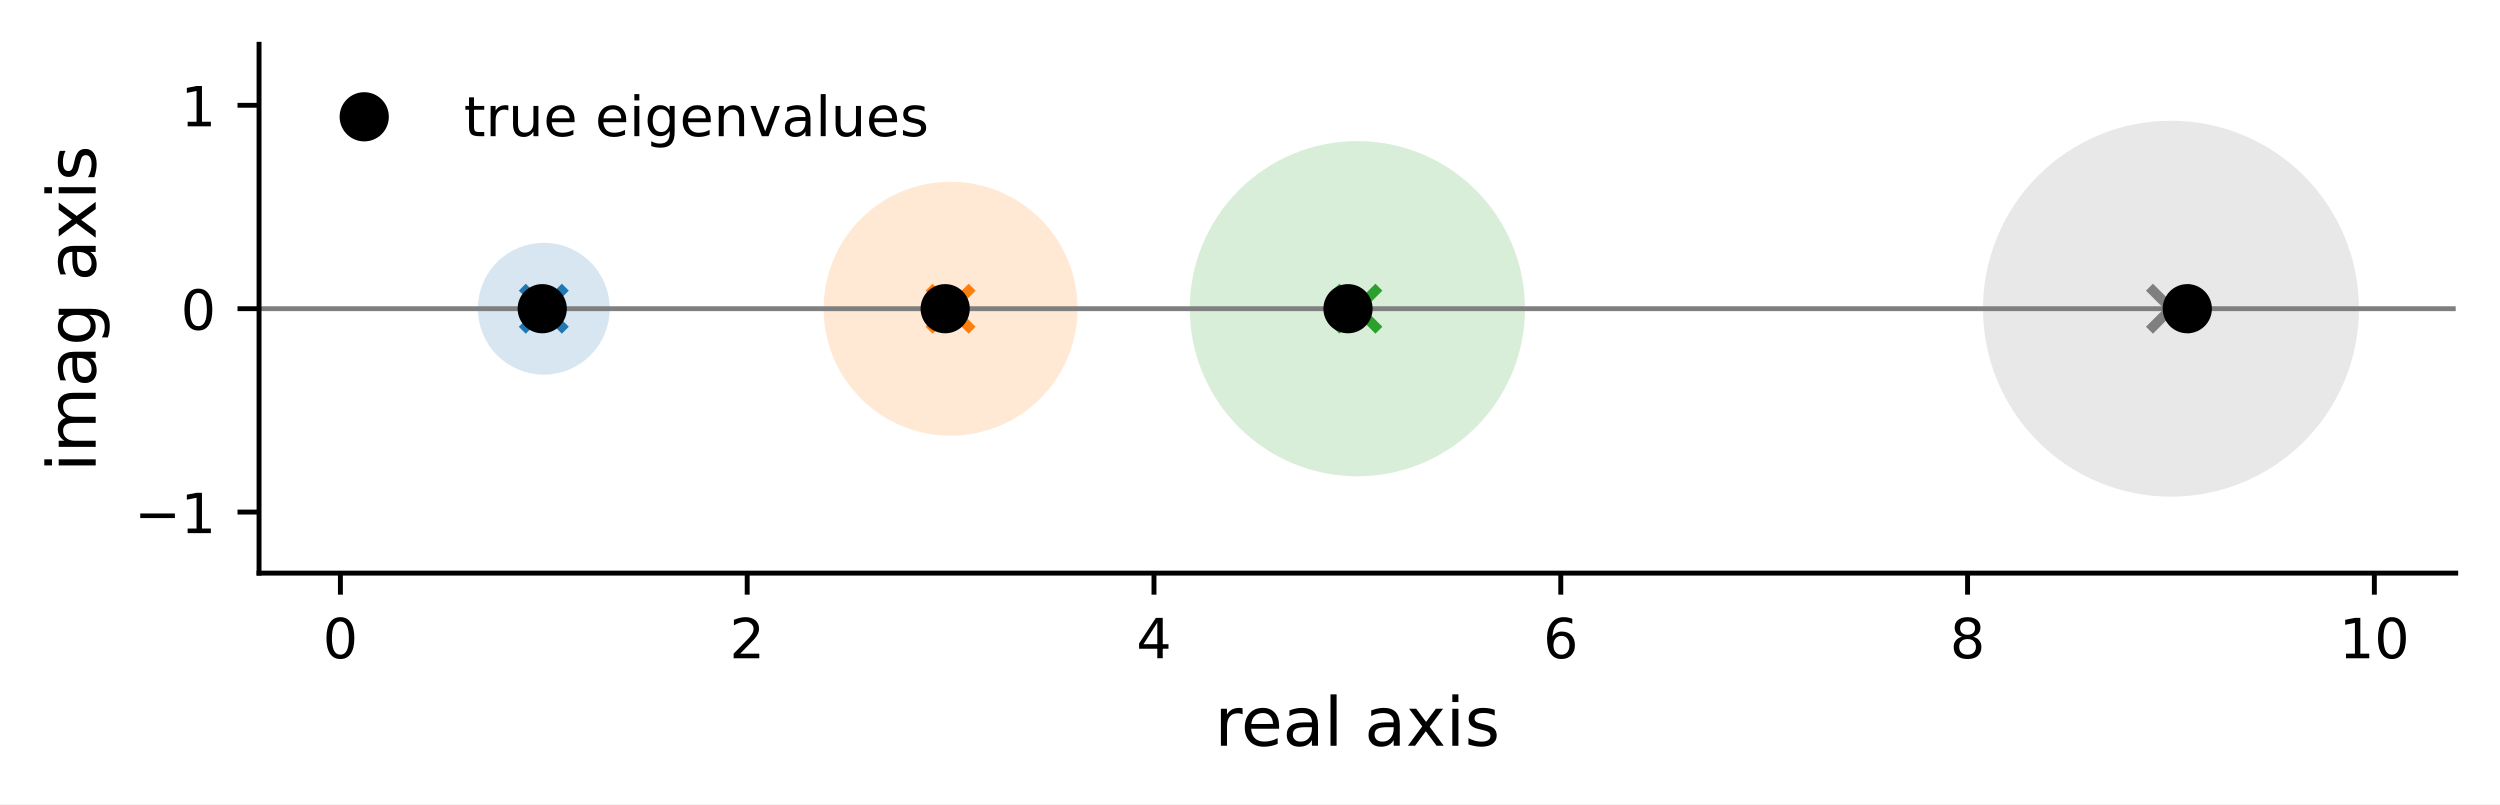
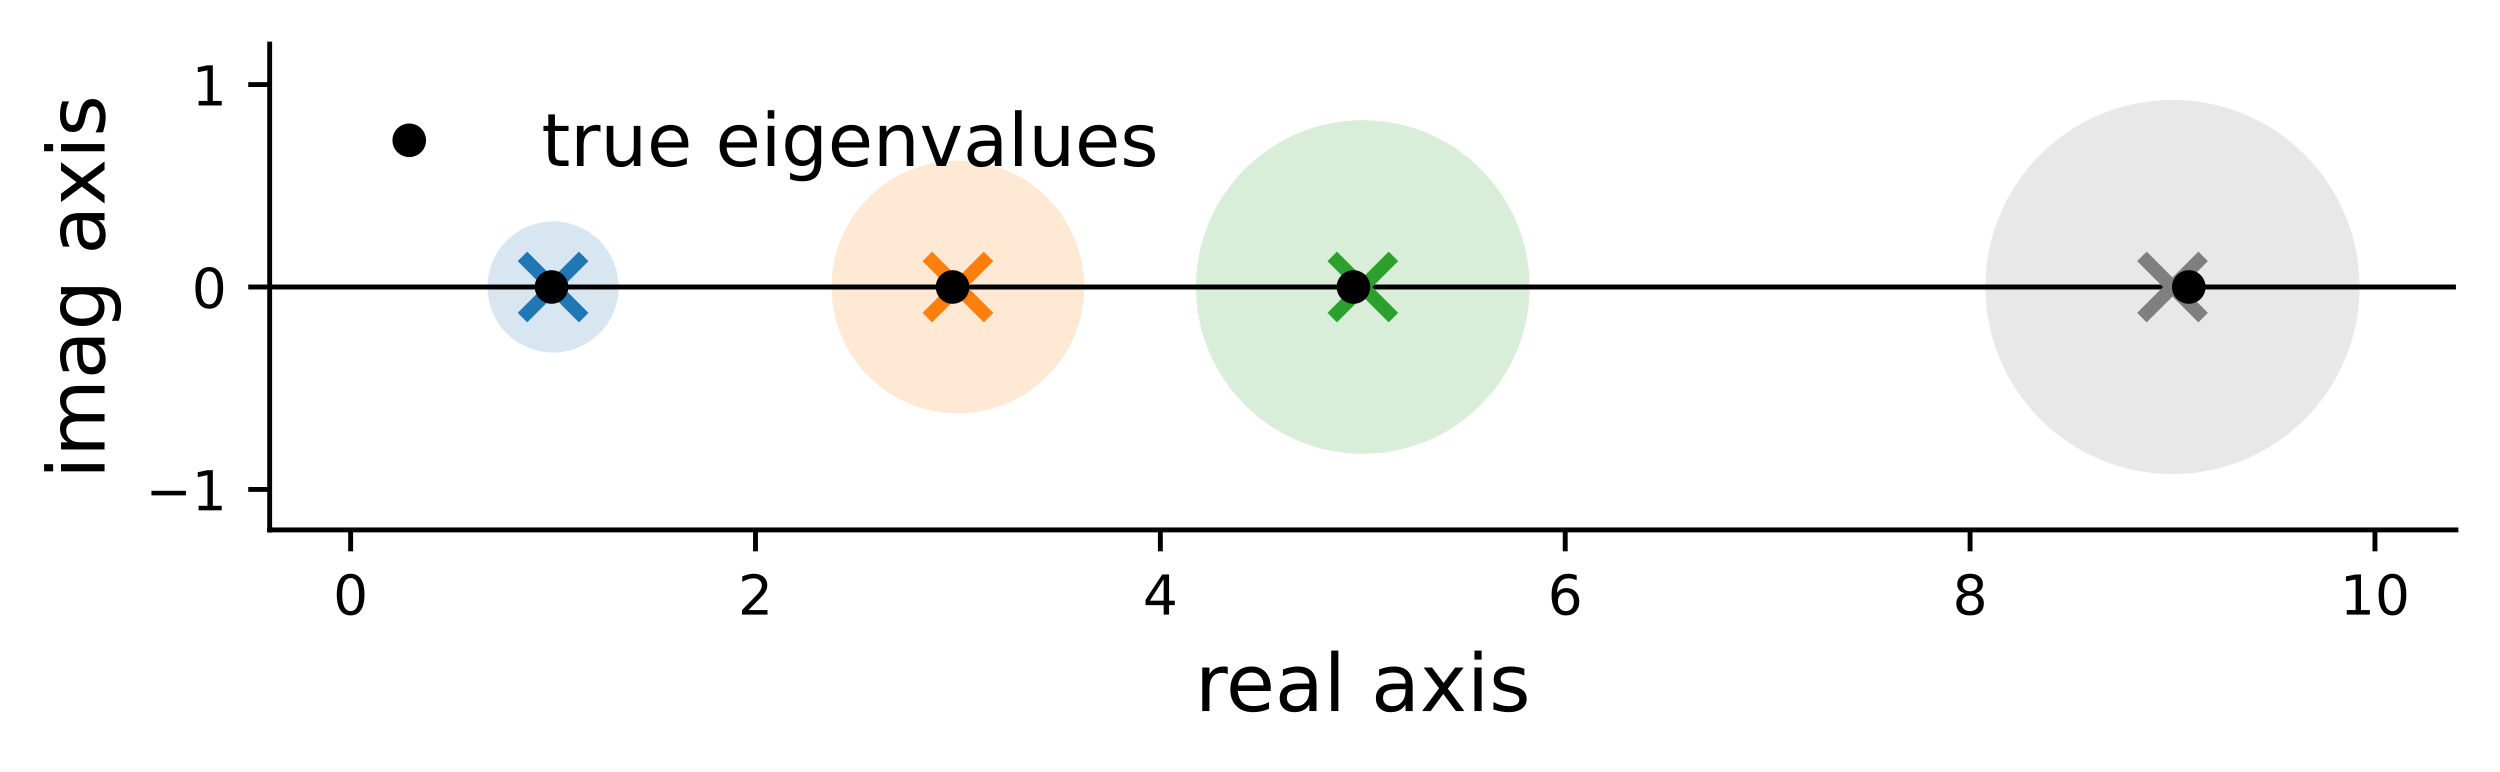
- <svg xmlns="http://www.w3.org/2000/svg" xmlns:xlink="http://www.w3.org/1999/xlink" width="406.434pt" height="130.73pt" viewBox="0 0 406.434 130.73" version="1.1">
+ <svg xmlns="http://www.w3.org/2000/svg" xmlns:xlink="http://www.w3.org/1999/xlink" width="408.37pt" height="126.052pt" viewBox="0 0 408.37 126.052" version="1.1">
  <defs>
    <style type="text/css">*{stroke-linejoin: round; stroke-linecap: butt}</style>
  </defs>
  <g id="figure_1">
    <g id="patch_1">
-       <path d="M 0 130.73  L 406.434 130.73  L 406.434 0  L 0 0  z " style="fill: #ffffff" />
+       <path d="M 0 126.052  L 408.37 126.052  L 408.37 0  L 0 0  z " style="fill: #ffffff" />
    </g>
    <g id="axes_1">
      <g id="patch_2">
-         <path d="M 42.114 93.173  L 399.234 93.173  L 399.234 7.2  L 42.114 7.2  z " style="fill: #ffffff" />
+         <path d="M 44.05 86.56  L 401.17 86.56  L 401.17 7.2  L 44.05 7.2  z " style="fill: #ffffff" />
      </g>
      <g id="patch_3">
-         <path d="M 88.407 60.107  C 91.038 60.107 93.561 59.061 95.422 57.201  C 97.282 55.341 98.327 52.817 98.327 50.187  C 98.327 47.556 97.282 45.032 95.422 43.172  C 93.561 41.312 91.038 40.267 88.407 40.267  C 85.776 40.267 83.253 41.312 81.393 43.172  C 79.532 45.032 78.487 47.556 78.487 50.187  C 78.487 52.817 79.532 55.341 81.393 57.201  C 83.253 59.061 85.776 60.107 88.407 60.107  z " clip-path="url(#pc25ce89816)" style="fill: #1f77b4; opacity: 0.18; stroke: #1f77b4; stroke-width: 1.6; stroke-linejoin: miter" />
+         <path d="M 90.343 56.8  C 92.974 56.8 95.497 55.755 97.357 53.894  C 99.218 52.034 100.263 49.511 100.263 46.88  C 100.263 44.249 99.218 41.726 97.357 39.866  C 95.497 38.005 92.974 36.96 90.343 36.96  C 87.712 36.96 85.189 38.005 83.328 39.866  C 81.468 41.726 80.423 44.249 80.423 46.88  C 80.423 49.511 81.468 52.034 83.328 53.894  C 85.189 55.755 87.712 56.8 90.343 56.8  z " clip-path="url(#p8705011777)" style="fill: #1f77b4; opacity: 0.18; stroke: #1f77b4; stroke-width: 1.6; stroke-linejoin: miter" />
      </g>
      <g id="patch_4">
-         <path d="M 154.541 70.027  C 159.802 70.027 164.849 67.936 168.57 64.216  C 172.29 60.495 174.381 55.448 174.381 50.187  C 174.381 44.925 172.29 39.878 168.57 36.158  C 164.849 32.437 159.802 30.347 154.541 30.347  C 149.279 30.347 144.232 32.437 140.512 36.158  C 136.791 39.878 134.701 44.925 134.701 50.187  C 134.701 55.448 136.791 60.495 140.512 64.216  C 144.232 67.936 149.279 70.027 154.541 70.027  z " clip-path="url(#pc25ce89816)" style="fill: #ff7f0e; opacity: 0.18; stroke: #ff7f0e; stroke-width: 1.6; stroke-linejoin: miter" />
+         <path d="M 156.476 66.72  C 161.738 66.72 166.785 64.63 170.505 60.909  C 174.226 57.188 176.316 52.142 176.316 46.88  C 176.316 41.618 174.226 36.572 170.505 32.851  C 166.785 29.13 161.738 27.04 156.476 27.04  C 151.215 27.04 146.168 29.13 142.447 32.851  C 138.727 36.572 136.636 41.618 136.636 46.88  C 136.636 52.142 138.727 57.188 142.447 60.909  C 146.168 64.63 151.215 66.72 156.476 66.72  z " clip-path="url(#p8705011777)" style="fill: #ff7f0e; opacity: 0.18; stroke: #ff7f0e; stroke-width: 1.6; stroke-linejoin: miter" />
      </g>
      <g id="patch_5">
-         <path d="M 220.674 76.64  C 227.689 76.64 234.419 73.853 239.379 68.892  C 244.34 63.931 247.127 57.202 247.127 50.187  C 247.127 43.171 244.34 36.442 239.379 31.481  C 234.419 26.521 227.689 23.733 220.674 23.733  C 213.658 23.733 206.929 26.521 201.969 31.481  C 197.008 36.442 194.221 43.171 194.221 50.187  C 194.221 57.202 197.008 63.931 201.969 68.892  C 206.929 73.853 213.658 76.64 220.674 76.64  z " clip-path="url(#pc25ce89816)" style="fill: #2ca02c; opacity: 0.18; stroke: #2ca02c; stroke-width: 1.6; stroke-linejoin: miter" />
+         <path d="M 222.61 73.333  C 229.625 73.333 236.354 70.546 241.315 65.585  C 246.276 60.625 249.063 53.896 249.063 46.88  C 249.063 39.864 246.276 33.135 241.315 28.175  C 236.354 23.214 229.625 20.427 222.61 20.427  C 215.594 20.427 208.865 23.214 203.904 28.175  C 198.943 33.135 196.156 39.864 196.156 46.88  C 196.156 53.896 198.943 60.625 203.904 65.585  C 208.865 70.546 215.594 73.333 222.61 73.333  z " clip-path="url(#p8705011777)" style="fill: #2ca02c; opacity: 0.18; stroke: #2ca02c; stroke-width: 1.6; stroke-linejoin: miter" />
      </g>
      <g id="patch_6">
-         <path d="M 352.941 79.947  C 360.833 79.947 368.403 76.811 373.984 71.23  C 379.565 65.649 382.701 58.079 382.701 50.187  C 382.701 42.294 379.565 34.724 373.984 29.143  C 368.403 23.562 360.833 20.427 352.941 20.427  C 345.048 20.427 337.478 23.562 331.897 29.143  C 326.316 34.724 323.181 42.294 323.181 50.187  C 323.181 58.079 326.316 65.649 331.897 71.23  C 337.478 76.811 345.048 79.947 352.941 79.947  z " clip-path="url(#pc25ce89816)" style="fill: #7f7f7f; opacity: 0.18; stroke: #7f7f7f; stroke-width: 1.6; stroke-linejoin: miter" />
+         <path d="M 354.876 76.64  C 362.769 76.64 370.339 73.504 375.92 67.923  C 381.5 62.343 384.636 54.772 384.636 46.88  C 384.636 38.988 381.5 31.417 375.92 25.837  C 370.339 20.256 362.769 17.12 354.876 17.12  C 346.984 17.12 339.414 20.256 333.833 25.837  C 328.252 31.417 325.116 38.988 325.116 46.88  C 325.116 54.772 328.252 62.343 333.833 67.923  C 339.414 73.504 346.984 76.64 354.876 76.64  z " clip-path="url(#p8705011777)" style="fill: #7f7f7f; opacity: 0.18; stroke: #7f7f7f; stroke-width: 1.6; stroke-linejoin: miter" />
      </g>
      <g id="matplotlib.axis_1">
        <g id="xtick_1">
          <g id="line2d_1">
            <defs>
              <path id="m0e0d04b24a" d="M 0 0  L 0 3.5  " style="stroke: #000000; stroke-width: 0.8" />
            </defs>
            <g>
-               <use xlink:href="#m0e0d04b24a" x="55.341" y="93.173" style="stroke: #000000; stroke-width: 0.8" />
+               <use xlink:href="#m0e0d04b24a" x="57.276" y="86.56" style="stroke: #000000; stroke-width: 0.8" />
            </g>
          </g>
          <g id="text_1">
-             <g transform="translate(52.47745 107.0119) scale(0.09 -0.09)">
+             <g transform="translate(54.41307 100.3986) scale(0.09 -0.09)">
              <defs>
                <path id="DejaVuSans-30" d="M 2034 4250  Q 1547 4250 1301 3770  Q 1056 3291 1056 2328  Q 1056 1369 1301 889  Q 1547 409 2034 409  Q 2525 409 2770 889  Q 3016 1369 3016 2328  Q 3016 3291 2770 3770  Q 2525 4250 2034 4250  z M 2034 4750  Q 2819 4750 3233 4129  Q 3647 3509 3647 2328  Q 3647 1150 3233 529  Q 2819 -91 2034 -91  Q 1250 -91 836 529  Q 422 1150 422 2328  Q 422 3509 836 4129  Q 1250 4750 2034 4750  z " transform="scale(0.015625)" />
              </defs>
              <use xlink:href="#DejaVuSans-30" />
            </g>
          </g>
        </g>
        <g id="xtick_2">
          <g id="line2d_2">
            <g>
-               <use xlink:href="#m0e0d04b24a" x="121.474" y="93.173" style="stroke: #000000; stroke-width: 0.8" />
+               <use xlink:href="#m0e0d04b24a" x="123.41" y="86.56" style="stroke: #000000; stroke-width: 0.8" />
            </g>
          </g>
          <g id="text_2">
-             <g transform="translate(118.6108 107.0119) scale(0.09 -0.09)">
+             <g transform="translate(120.5464 100.3986) scale(0.09 -0.09)">
              <defs>
                <path id="DejaVuSans-32" d="M 1228 531  L 3431 531  L 3431 0  L 469 0  L 469 531  Q 828 903 1448 1529  Q 2069 2156 2228 2338  Q 2531 2678 2651 2914  Q 2772 3150 2772 3378  Q 2772 3750 2511 3984  Q 2250 4219 1831 4219  Q 1534 4219 1204 4116  Q 875 4013 500 3803  L 500 4441  Q 881 4594 1212 4672  Q 1544 4750 1819 4750  Q 2544 4750 2975 4387  Q 3406 4025 3406 3419  Q 3406 3131 3298 2873  Q 3191 2616 2906 2266  Q 2828 2175 2409 1742  Q 1991 1309 1228 531  z " transform="scale(0.015625)" />
              </defs>
              <use xlink:href="#DejaVuSans-32" />
            </g>
          </g>
        </g>
        <g id="xtick_3">
          <g id="line2d_3">
            <g>
-               <use xlink:href="#m0e0d04b24a" x="187.607" y="93.173" style="stroke: #000000; stroke-width: 0.8" />
+               <use xlink:href="#m0e0d04b24a" x="189.543" y="86.56" style="stroke: #000000; stroke-width: 0.8" />
            </g>
          </g>
          <g id="text_3">
-             <g transform="translate(184.7441 107.0119) scale(0.09 -0.09)">
+             <g transform="translate(186.6797 100.3986) scale(0.09 -0.09)">
              <defs>
                <path id="DejaVuSans-34" d="M 2419 4116  L 825 1625  L 2419 1625  L 2419 4116  z M 2253 4666  L 3047 4666  L 3047 1625  L 3713 1625  L 3713 1100  L 3047 1100  L 3047 0  L 2419 0  L 2419 1100  L 313 1100  L 313 1709  L 2253 4666  z " transform="scale(0.015625)" />
              </defs>
              <use xlink:href="#DejaVuSans-34" />
            </g>
          </g>
        </g>
        <g id="xtick_4">
          <g id="line2d_4">
            <g>
-               <use xlink:href="#m0e0d04b24a" x="253.741" y="93.173" style="stroke: #000000; stroke-width: 0.8" />
+               <use xlink:href="#m0e0d04b24a" x="255.676" y="86.56" style="stroke: #000000; stroke-width: 0.8" />
            </g>
          </g>
          <g id="text_4">
-             <g transform="translate(250.8774 107.0119) scale(0.09 -0.09)">
+             <g transform="translate(252.8131 100.3986) scale(0.09 -0.09)">
              <defs>
                <path id="DejaVuSans-36" d="M 2113 2584  Q 1688 2584 1439 2293  Q 1191 2003 1191 1497  Q 1191 994 1439 701  Q 1688 409 2113 409  Q 2538 409 2786 701  Q 3034 994 3034 1497  Q 3034 2003 2786 2293  Q 2538 2584 2113 2584  z M 3366 4563  L 3366 3988  Q 3128 4100 2886 4159  Q 2644 4219 2406 4219  Q 1781 4219 1451 3797  Q 1122 3375 1075 2522  Q 1259 2794 1537 2939  Q 1816 3084 2150 3084  Q 2853 3084 3261 2657  Q 3669 2231 3669 1497  Q 3669 778 3244 343  Q 2819 -91 2113 -91  Q 1303 -91 875 529  Q 447 1150 447 2328  Q 447 3434 972 4092  Q 1497 4750 2381 4750  Q 2619 4750 2861 4703  Q 3103 4656 3366 4563  z " transform="scale(0.015625)" />
              </defs>
              <use xlink:href="#DejaVuSans-36" />
            </g>
          </g>
        </g>
        <g id="xtick_5">
          <g id="line2d_5">
            <g>
-               <use xlink:href="#m0e0d04b24a" x="319.874" y="93.173" style="stroke: #000000; stroke-width: 0.8" />
+               <use xlink:href="#m0e0d04b24a" x="321.81" y="86.56" style="stroke: #000000; stroke-width: 0.8" />
            </g>
          </g>
          <g id="text_5">
-             <g transform="translate(317.0108 107.0119) scale(0.09 -0.09)">
+             <g transform="translate(318.9464 100.3986) scale(0.09 -0.09)">
              <defs>
                <path id="DejaVuSans-38" d="M 2034 2216  Q 1584 2216 1326 1975  Q 1069 1734 1069 1313  Q 1069 891 1326 650  Q 1584 409 2034 409  Q 2484 409 2743 651  Q 3003 894 3003 1313  Q 3003 1734 2745 1975  Q 2488 2216 2034 2216  z M 1403 2484  Q 997 2584 770 2862  Q 544 3141 544 3541  Q 544 4100 942 4425  Q 1341 4750 2034 4750  Q 2731 4750 3128 4425  Q 3525 4100 3525 3541  Q 3525 3141 3298 2862  Q 3072 2584 2669 2484  Q 3125 2378 3379 2068  Q 3634 1759 3634 1313  Q 3634 634 3220 271  Q 2806 -91 2034 -91  Q 1263 -91 848 271  Q 434 634 434 1313  Q 434 1759 690 2068  Q 947 2378 1403 2484  z M 1172 3481  Q 1172 3119 1398 2916  Q 1625 2713 2034 2713  Q 2441 2713 2670 2916  Q 2900 3119 2900 3481  Q 2900 3844 2670 4047  Q 2441 4250 2034 4250  Q 1625 4250 1398 4047  Q 1172 3844 1172 3481  z " transform="scale(0.015625)" />
              </defs>
              <use xlink:href="#DejaVuSans-38" />
            </g>
          </g>
        </g>
        <g id="xtick_6">
          <g id="line2d_6">
            <g>
-               <use xlink:href="#m0e0d04b24a" x="386.007" y="93.173" style="stroke: #000000; stroke-width: 0.8" />
+               <use xlink:href="#m0e0d04b24a" x="387.943" y="86.56" style="stroke: #000000; stroke-width: 0.8" />
            </g>
          </g>
          <g id="text_6">
-             <g transform="translate(380.281 107.0119) scale(0.09 -0.09)">
+             <g transform="translate(382.2166 100.3986) scale(0.09 -0.09)">
              <defs>
                <path id="DejaVuSans-31" d="M 794 531  L 1825 531  L 1825 4091  L 703 3866  L 703 4441  L 1819 4666  L 2450 4666  L 2450 531  L 3481 531  L 3481 0  L 794 0  L 794 531  z " transform="scale(0.015625)" />
              </defs>
              <use xlink:href="#DejaVuSans-31" />
              <use xlink:href="#DejaVuSans-30" transform="translate(63.62305 0)" />
            </g>
          </g>
        </g>
        <g id="text_7">
-           <g transform="translate(197.4871 121.2419) scale(0.11 -0.11)">
+           <g transform="translate(195.207 116.1483) scale(0.13 -0.13)">
            <defs>
              <path id="DejaVuSans-72" d="M 2631 2963  Q 2534 3019 2420 3045  Q 2306 3072 2169 3072  Q 1681 3072 1420 2755  Q 1159 2438 1159 1844  L 1159 0  L 581 0  L 581 3500  L 1159 3500  L 1159 2956  Q 1341 3275 1631 3429  Q 1922 3584 2338 3584  Q 2397 3584 2469 3576  Q 2541 3569 2628 3553  L 2631 2963  z " transform="scale(0.015625)" />
              <path id="DejaVuSans-65" d="M 3597 1894  L 3597 1613  L 953 1613  Q 991 1019 1311 708  Q 1631 397 2203 397  Q 2534 397 2845 478  Q 3156 559 3463 722  L 3463 178  Q 3153 47 2828 -22  Q 2503 -91 2169 -91  Q 1331 -91 842 396  Q 353 884 353 1716  Q 353 2575 817 3079  Q 1281 3584 2069 3584  Q 2775 3584 3186 3129  Q 3597 2675 3597 1894  z M 3022 2063  Q 3016 2534 2758 2815  Q 2500 3097 2075 3097  Q 1594 3097 1305 2825  Q 1016 2553 972 2059  L 3022 2063  z " transform="scale(0.015625)" />
              <path id="DejaVuSans-61" d="M 2194 1759  Q 1497 1759 1228 1600  Q 959 1441 959 1056  Q 959 750 1161 570  Q 1363 391 1709 391  Q 2188 391 2477 730  Q 2766 1069 2766 1631  L 2766 1759  L 2194 1759  z M 3341 1997  L 3341 0  L 2766 0  L 2766 531  Q 2569 213 2275 61  Q 1981 -91 1556 -91  Q 1019 -91 701 211  Q 384 513 384 1019  Q 384 1609 779 1909  Q 1175 2209 1959 2209  L 2766 2209  L 2766 2266  Q 2766 2663 2505 2880  Q 2244 3097 1772 3097  Q 1472 3097 1187 3025  Q 903 2953 641 2809  L 641 3341  Q 956 3463 1253 3523  Q 1550 3584 1831 3584  Q 2591 3584 2966 3190  Q 3341 2797 3341 1997  z " transform="scale(0.015625)" />
              <path id="DejaVuSans-6c" d="M 603 4863  L 1178 4863  L 1178 0  L 603 0  L 603 4863  z " transform="scale(0.015625)" />
              <path id="DejaVuSans-20" transform="scale(0.015625)" />
              <path id="DejaVuSans-78" d="M 3513 3500  L 2247 1797  L 3578 0  L 2900 0  L 1881 1375  L 863 0  L 184 0  L 1544 1831  L 300 3500  L 978 3500  L 1906 2253  L 2834 3500  L 3513 3500  z " transform="scale(0.015625)" />
              <path id="DejaVuSans-69" d="M 603 3500  L 1178 3500  L 1178 0  L 603 0  L 603 3500  z M 603 4863  L 1178 4863  L 1178 4134  L 603 4134  L 603 4863  z " transform="scale(0.015625)" />
              <path id="DejaVuSans-73" d="M 2834 3397  L 2834 2853  Q 2591 2978 2328 3040  Q 2066 3103 1784 3103  Q 1356 3103 1142 2972  Q 928 2841 928 2578  Q 928 2378 1081 2264  Q 1234 2150 1697 2047  L 1894 2003  Q 2506 1872 2764 1633  Q 3022 1394 3022 966  Q 3022 478 2636 193  Q 2250 -91 1575 -91  Q 1294 -91 989 -36  Q 684 19 347 128  L 347 722  Q 666 556 975 473  Q 1284 391 1588 391  Q 1994 391 2212 530  Q 2431 669 2431 922  Q 2431 1156 2273 1281  Q 2116 1406 1581 1522  L 1381 1569  Q 847 1681 609 1914  Q 372 2147 372 2553  Q 372 3047 722 3315  Q 1072 3584 1716 3584  Q 2034 3584 2315 3537  Q 2597 3491 2834 3397  z " transform="scale(0.015625)" />
            </defs>
            <use xlink:href="#DejaVuSans-72" />
            <use xlink:href="#DejaVuSans-65" transform="translate(38.86328 0)" />
            <use xlink:href="#DejaVuSans-61" transform="translate(100.3867 0)" />
            <use xlink:href="#DejaVuSans-6c" transform="translate(161.666 0)" />
            <use xlink:href="#DejaVuSans-20" transform="translate(189.4492 0)" />
            <use xlink:href="#DejaVuSans-61" transform="translate(221.2363 0)" />
            <use xlink:href="#DejaVuSans-78" transform="translate(282.5156 0)" />
            <use xlink:href="#DejaVuSans-69" transform="translate(341.6953 0)" />
            <use xlink:href="#DejaVuSans-73" transform="translate(369.4785 0)" />
          </g>
        </g>
      </g>
      <g id="matplotlib.axis_2">
        <g id="ytick_1">
          <g id="line2d_7">
            <defs>
              <path id="m5d09d475d1" d="M 0 0  L -3.5 0  " style="stroke: #000000; stroke-width: 0.8" />
            </defs>
            <g>
-               <use xlink:href="#m5d09d475d1" x="42.114" y="83.253" style="stroke: #000000; stroke-width: 0.8" />
+               <use xlink:href="#m5d09d475d1" x="44.05" y="79.947" style="stroke: #000000; stroke-width: 0.8" />
            </g>
          </g>
          <g id="text_8">
-             <g transform="translate(21.84594 86.67263) scale(0.09 -0.09)">
+             <g transform="translate(23.78156 83.36596) scale(0.09 -0.09)">
              <defs>
                <path id="DejaVuSans-2212" d="M 678 2272  L 4684 2272  L 4684 1741  L 678 1741  L 678 2272  z " transform="scale(0.015625)" />
              </defs>
              <use xlink:href="#DejaVuSans-2212" />
              <use xlink:href="#DejaVuSans-31" transform="translate(83.78906 0)" />
            </g>
          </g>
        </g>
        <g id="ytick_2">
          <g id="line2d_8">
            <g>
-               <use xlink:href="#m5d09d475d1" x="42.114" y="50.187" style="stroke: #000000; stroke-width: 0.8" />
+               <use xlink:href="#m5d09d475d1" x="44.05" y="46.88" style="stroke: #000000; stroke-width: 0.8" />
            </g>
          </g>
          <g id="text_9">
-             <g transform="translate(29.38766 53.60596) scale(0.09 -0.09)">
+             <g transform="translate(31.32328 50.2993) scale(0.09 -0.09)">
              <use xlink:href="#DejaVuSans-30" />
            </g>
          </g>
        </g>
        <g id="ytick_3">
          <g id="line2d_9">
            <g>
-               <use xlink:href="#m5d09d475d1" x="42.114" y="17.12" style="stroke: #000000; stroke-width: 0.8" />
+               <use xlink:href="#m5d09d475d1" x="44.05" y="13.813" style="stroke: #000000; stroke-width: 0.8" />
            </g>
          </g>
          <g id="text_10">
-             <g transform="translate(29.38766 20.5393) scale(0.09 -0.09)">
+             <g transform="translate(31.32328 17.23263) scale(0.09 -0.09)">
              <use xlink:href="#DejaVuSans-31" />
            </g>
          </g>
        </g>
        <g id="text_11">
-           <g transform="translate(15.55828 76.70096) rotate(-90) scale(0.11 -0.11)">
+           <g transform="translate(17.07797 78.21508) rotate(-90) scale(0.13 -0.13)">
            <defs>
              <path id="DejaVuSans-6d" d="M 3328 2828  Q 3544 3216 3844 3400  Q 4144 3584 4550 3584  Q 5097 3584 5394 3201  Q 5691 2819 5691 2113  L 5691 0  L 5113 0  L 5113 2094  Q 5113 2597 4934 2840  Q 4756 3084 4391 3084  Q 3944 3084 3684 2787  Q 3425 2491 3425 1978  L 3425 0  L 2847 0  L 2847 2094  Q 2847 2600 2669 2842  Q 2491 3084 2119 3084  Q 1678 3084 1418 2786  Q 1159 2488 1159 1978  L 1159 0  L 581 0  L 581 3500  L 1159 3500  L 1159 2956  Q 1356 3278 1631 3431  Q 1906 3584 2284 3584  Q 2666 3584 2933 3390  Q 3200 3197 3328 2828  z " transform="scale(0.015625)" />
              <path id="DejaVuSans-67" d="M 2906 1791  Q 2906 2416 2648 2759  Q 2391 3103 1925 3103  Q 1463 3103 1205 2759  Q 947 2416 947 1791  Q 947 1169 1205 825  Q 1463 481 1925 481  Q 2391 481 2648 825  Q 2906 1169 2906 1791  z M 3481 434  Q 3481 -459 3084 -895  Q 2688 -1331 1869 -1331  Q 1566 -1331 1297 -1286  Q 1028 -1241 775 -1147  L 775 -588  Q 1028 -725 1275 -790  Q 1522 -856 1778 -856  Q 2344 -856 2625 -561  Q 2906 -266 2906 331  L 2906 616  Q 2728 306 2450 153  Q 2172 0 1784 0  Q 1141 0 747 490  Q 353 981 353 1791  Q 353 2603 747 3093  Q 1141 3584 1784 3584  Q 2172 3584 2450 3431  Q 2728 3278 2906 2969  L 2906 3500  L 3481 3500  L 3481 434  z " transform="scale(0.015625)" />
            </defs>
            <use xlink:href="#DejaVuSans-69" />
            <use xlink:href="#DejaVuSans-6d" transform="translate(27.7832 0)" />
            <use xlink:href="#DejaVuSans-61" transform="translate(125.1953 0)" />
            <use xlink:href="#DejaVuSans-67" transform="translate(186.4746 0)" />
            <use xlink:href="#DejaVuSans-20" transform="translate(249.9512 0)" />
            <use xlink:href="#DejaVuSans-61" transform="translate(281.7383 0)" />
            <use xlink:href="#DejaVuSans-78" transform="translate(343.0176 0)" />
            <use xlink:href="#DejaVuSans-69" transform="translate(402.1973 0)" />
            <use xlink:href="#DejaVuSans-73" transform="translate(429.9805 0)" />
          </g>
        </g>
      </g>
      <g id="line2d_10">
-         <defs>
-           <path id="meb108b0ce9" d="M -3.5 3.5  L 3.5 -3.5  M -3.5 -3.5  L 3.5 3.5  " style="stroke: #1f77b4; stroke-width: 1.6" />
-         </defs>
-         <g clip-path="url(#pc25ce89816)">
-           <use xlink:href="#meb108b0ce9" x="88.407" y="50.187" style="fill: #1f77b4; stroke: #1f77b4; stroke-width: 1.6" />
-         </g>
+         <path d="M 44.05 46.88  L 401.17 46.88  " clip-path="url(#p8705011777)" style="fill: none; stroke: #000000; stroke-width: 0.8; stroke-linecap: square" />
+       </g>
+       <g id="patch_7">
+         <path d="M 44.05 86.56  L 44.05 7.2  " style="fill: none; stroke: #000000; stroke-width: 0.8; stroke-linejoin: miter; stroke-linecap: square" />
+       </g>
+       <g id="patch_8">
+         <path d="M 44.05 86.56  L 401.17 86.56  " style="fill: none; stroke: #000000; stroke-width: 0.8; stroke-linejoin: miter; stroke-linecap: square" />
      </g>
      <g id="line2d_11">
        <defs>
-           <path id="mae75a9fcf7" d="M -3.5 3.5  L 3.5 -3.5  M -3.5 -3.5  L 3.5 3.5  " style="stroke: #ff7f0e; stroke-width: 1.6" />
-         </defs>
-         <g clip-path="url(#pc25ce89816)">
-           <use xlink:href="#mae75a9fcf7" x="154.541" y="50.187" style="fill: #ff7f0e; stroke: #ff7f0e; stroke-width: 1.6" />
+           <path id="mec7707dcf1" d="M -5 5  L 5 -5  M -5 -5  L 5 5  " style="stroke: #1f77b4; stroke-width: 2.2" />
+         </defs>
+         <g clip-path="url(#p8705011777)">
+           <use xlink:href="#mec7707dcf1" x="90.343" y="46.88" style="fill: #1f77b4; stroke: #1f77b4; stroke-width: 2.2" />
        </g>
      </g>
      <g id="line2d_12">
        <defs>
-           <path id="mdb831c88fc" d="M -3.5 3.5  L 3.5 -3.5  M -3.5 -3.5  L 3.5 3.5  " style="stroke: #2ca02c; stroke-width: 1.6" />
-         </defs>
-         <g clip-path="url(#pc25ce89816)">
-           <use xlink:href="#mdb831c88fc" x="220.674" y="50.187" style="fill: #2ca02c; stroke: #2ca02c; stroke-width: 1.6" />
+           <path id="mbd28879bca" d="M -5 5  L 5 -5  M -5 -5  L 5 5  " style="stroke: #ff7f0e; stroke-width: 2.2" />
+         </defs>
+         <g clip-path="url(#p8705011777)">
+           <use xlink:href="#mbd28879bca" x="156.476" y="46.88" style="fill: #ff7f0e; stroke: #ff7f0e; stroke-width: 2.2" />
        </g>
      </g>
      <g id="line2d_13">
        <defs>
-           <path id="m92e92a7952" d="M -3.5 3.5  L 3.5 -3.5  M -3.5 -3.5  L 3.5 3.5  " style="stroke: #7f7f7f; stroke-width: 1.6" />
-         </defs>
-         <g clip-path="url(#pc25ce89816)">
-           <use xlink:href="#m92e92a7952" x="352.941" y="50.187" style="fill: #7f7f7f; stroke: #7f7f7f; stroke-width: 1.6" />
+           <path id="mdcfcd7da95" d="M -5 5  L 5 -5  M -5 -5  L 5 5  " style="stroke: #2ca02c; stroke-width: 2.2" />
+         </defs>
+         <g clip-path="url(#p8705011777)">
+           <use xlink:href="#mdcfcd7da95" x="222.61" y="46.88" style="fill: #2ca02c; stroke: #2ca02c; stroke-width: 2.2" />
        </g>
      </g>
      <g id="line2d_14">
-         <path d="M 42.114 50.187  L 399.234 50.187  " clip-path="url(#pc25ce89816)" style="fill: none; stroke: #7f7f7f; stroke-width: 0.8; stroke-linecap: square" />
-       </g>
-       <g id="patch_7">
-         <path d="M 42.114 93.173  L 42.114 7.2  " style="fill: none; stroke: #000000; stroke-width: 0.8; stroke-linejoin: miter; stroke-linecap: square" />
-       </g>
-       <g id="patch_8">
-         <path d="M 42.114 93.173  L 399.234 93.173  " style="fill: none; stroke: #000000; stroke-width: 0.8; stroke-linejoin: miter; stroke-linecap: square" />
+         <defs>
+           <path id="m626bd8fb30" d="M -5 5  L 5 -5  M -5 -5  L 5 5  " style="stroke: #7f7f7f; stroke-width: 2.2" />
+         </defs>
+         <g clip-path="url(#p8705011777)">
+           <use xlink:href="#m626bd8fb30" x="354.876" y="46.88" style="fill: #7f7f7f; stroke: #7f7f7f; stroke-width: 2.2" />
+         </g>
      </g>
      <g id="legend_1">
        <g id="line2d_15">
          <defs>
-             <path id="m9c1ad6aac4" d="M 0 3.5  C 0.928 3.5 1.819 3.131 2.475 2.475  C 3.131 1.819 3.5 0.928 3.5 0  C 3.5 -0.928 3.131 -1.819 2.475 -2.475  C 1.819 -3.131 0.928 -3.5 0 -3.5  C -0.928 -3.5 -1.819 -3.131 -2.475 -2.475  C -3.131 -1.819 -3.5 -0.928 -3.5 0  C -3.5 0.928 -3.131 1.819 -2.475 2.475  C -1.819 3.131 -0.928 3.5 0 3.5  z " style="stroke: #000000" />
+             <path id="mdc3357b366" d="M 0 2.25  C 0.597 2.25 1.169 2.013 1.591 1.591  C 2.013 1.169 2.25 0.597 2.25 0  C 2.25 -0.597 2.013 -1.169 1.591 -1.591  C 1.169 -2.013 0.597 -2.25 0 -2.25  C -0.597 -2.25 -1.169 -2.013 -1.591 -1.591  C -2.013 -1.169 -2.25 -0.597 -2.25 0  C -2.25 0.597 -2.013 1.169 -1.591 1.591  C -1.169 2.013 -0.597 2.25 0 2.25  z " style="stroke: #000000" />
          </defs>
          <g>
-             <use xlink:href="#m9c1ad6aac4" x="59.214" y="18.989" style="stroke: #000000" />
+             <use xlink:href="#mdc3357b366" x="66.85" y="22.918" style="stroke: #000000" />
          </g>
        </g>
        <g id="text_12">
-           <g transform="translate(75.41391 22.13859) scale(0.09 -0.09)">
+           <g transform="translate(88.44953 27.11812) scale(0.12 -0.12)">
            <defs>
              <path id="DejaVuSans-74" d="M 1172 4494  L 1172 3500  L 2356 3500  L 2356 3053  L 1172 3053  L 1172 1153  Q 1172 725 1289 603  Q 1406 481 1766 481  L 2356 481  L 2356 0  L 1766 0  Q 1100 0 847 248  Q 594 497 594 1153  L 594 3053  L 172 3053  L 172 3500  L 594 3500  L 594 4494  L 1172 4494  z " transform="scale(0.015625)" />
              <path id="DejaVuSans-75" d="M 544 1381  L 544 3500  L 1119 3500  L 1119 1403  Q 1119 906 1312 657  Q 1506 409 1894 409  Q 2359 409 2629 706  Q 2900 1003 2900 1516  L 2900 3500  L 3475 3500  L 3475 0  L 2900 0  L 2900 538  Q 2691 219 2414 64  Q 2138 -91 1772 -91  Q 1169 -91 856 284  Q 544 659 544 1381  z M 1991 3584  L 1991 3584  z " transform="scale(0.015625)" />
              <path id="DejaVuSans-6e" d="M 3513 2113  L 3513 0  L 2938 0  L 2938 2094  Q 2938 2591 2744 2837  Q 2550 3084 2163 3084  Q 1697 3084 1428 2787  Q 1159 2491 1159 1978  L 1159 0  L 581 0  L 581 3500  L 1159 3500  L 1159 2956  Q 1366 3272 1645 3428  Q 1925 3584 2291 3584  Q 2894 3584 3203 3211  Q 3513 2838 3513 2113  z " transform="scale(0.015625)" />
              <path id="DejaVuSans-76" d="M 191 3500  L 800 3500  L 1894 563  L 2988 3500  L 3597 3500  L 2284 0  L 1503 0  L 191 3500  z " transform="scale(0.015625)" />
            </defs>
            <use xlink:href="#DejaVuSans-74" />
            <use xlink:href="#DejaVuSans-72" transform="translate(39.20898 0)" />
            <use xlink:href="#DejaVuSans-75" transform="translate(80.32227 0)" />
            <use xlink:href="#DejaVuSans-65" transform="translate(143.7012 0)" />
            <use xlink:href="#DejaVuSans-20" transform="translate(205.2246 0)" />
            <use xlink:href="#DejaVuSans-65" transform="translate(237.0117 0)" />
            <use xlink:href="#DejaVuSans-69" transform="translate(298.5352 0)" />
            <use xlink:href="#DejaVuSans-67" transform="translate(326.3184 0)" />
            <use xlink:href="#DejaVuSans-65" transform="translate(389.7949 0)" />
            <use xlink:href="#DejaVuSans-6e" transform="translate(451.3184 0)" />
            <use xlink:href="#DejaVuSans-76" transform="translate(514.6973 0)" />
            <use xlink:href="#DejaVuSans-61" transform="translate(573.877 0)" />
            <use xlink:href="#DejaVuSans-6c" transform="translate(635.1562 0)" />
            <use xlink:href="#DejaVuSans-75" transform="translate(662.9395 0)" />
            <use xlink:href="#DejaVuSans-65" transform="translate(726.3184 0)" />
            <use xlink:href="#DejaVuSans-73" transform="translate(787.8418 0)" />
          </g>
        </g>
      </g>
      <g id="line2d_16">
-         <g clip-path="url(#pc25ce89816)">
-           <use xlink:href="#m9c1ad6aac4" x="355.597" y="50.187" style="stroke: #000000" />
-           <use xlink:href="#m9c1ad6aac4" x="88.152" y="50.187" style="stroke: #000000" />
-           <use xlink:href="#m9c1ad6aac4" x="219.151" y="50.187" style="stroke: #000000" />
-           <use xlink:href="#m9c1ad6aac4" x="153.662" y="50.187" style="stroke: #000000" />
+         <g clip-path="url(#p8705011777)">
+           <use xlink:href="#mdc3357b366" x="357.533" y="46.88" style="stroke: #000000" />
+           <use xlink:href="#mdc3357b366" x="90.088" y="46.88" style="stroke: #000000" />
+           <use xlink:href="#mdc3357b366" x="221.087" y="46.88" style="stroke: #000000" />
+           <use xlink:href="#mdc3357b366" x="155.598" y="46.88" style="stroke: #000000" />
        </g>
      </g>
    </g>
  </g>
  <defs>
-     <clipPath id="pc25ce89816">
-       <rect x="42.114" y="7.2" width="357.12" height="85.973" />
+     <clipPath id="p8705011777">
+       <rect x="44.05" y="7.2" width="357.12" height="79.36" />
    </clipPath>
  </defs>
</svg>
